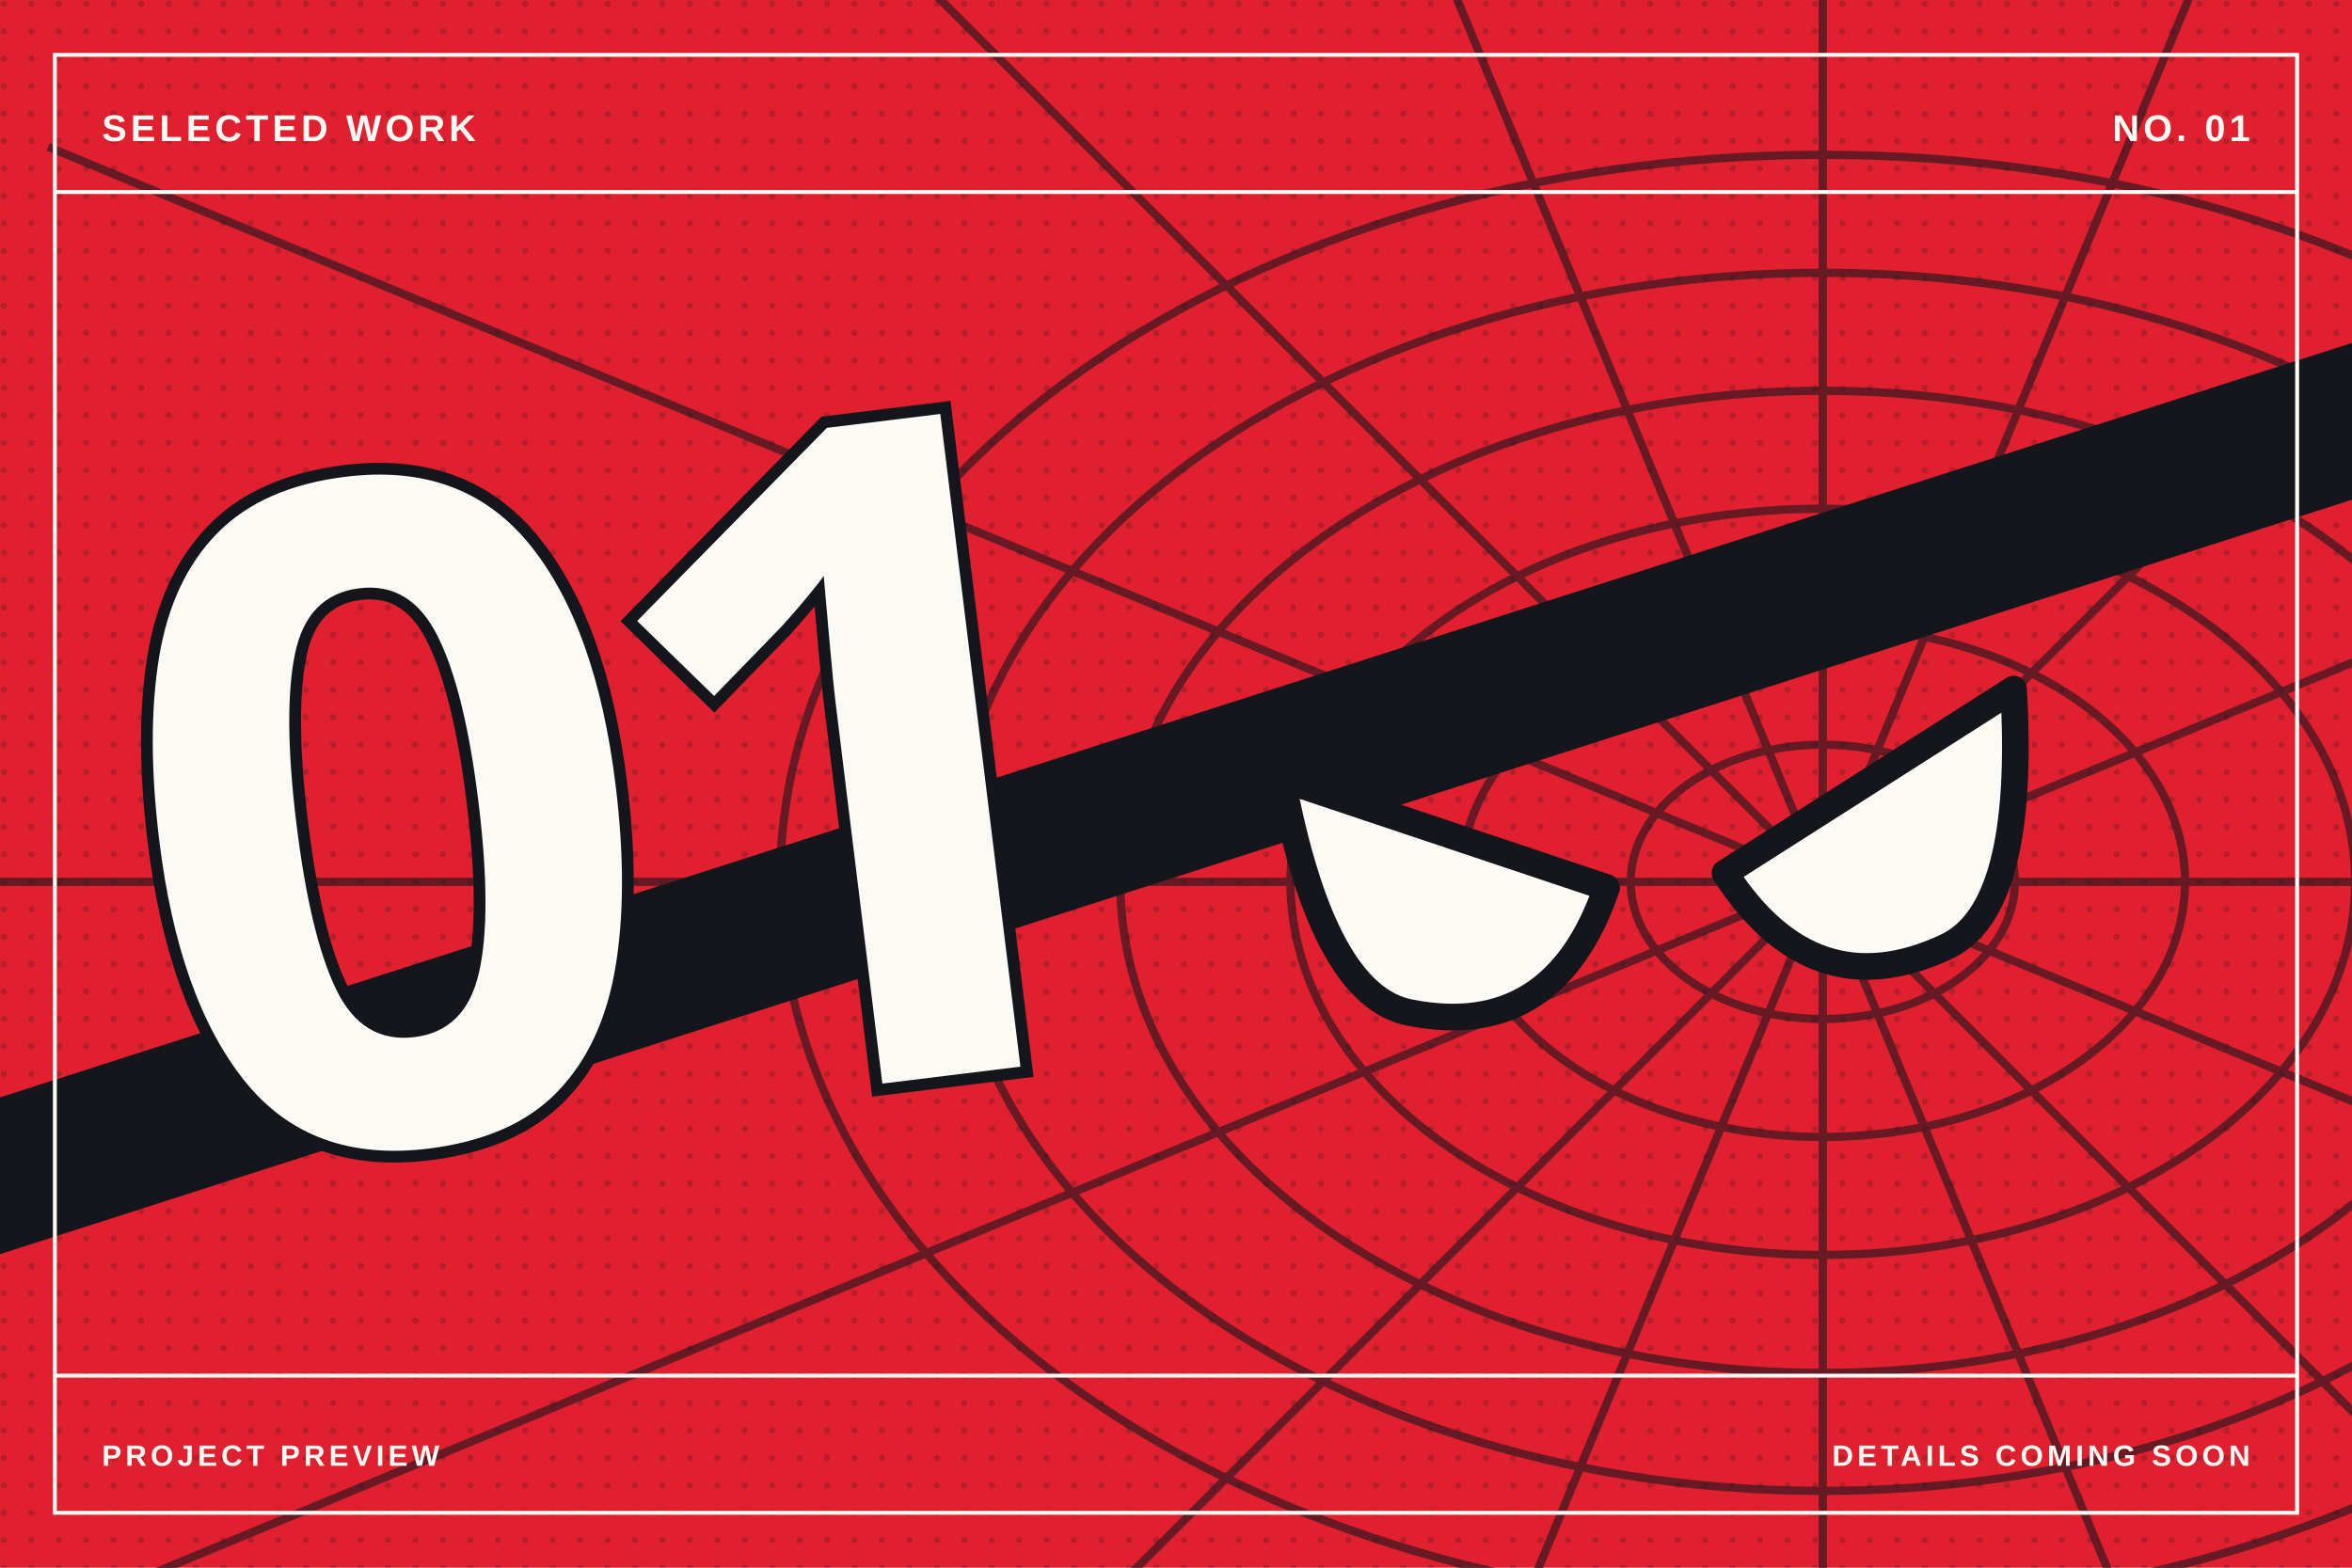
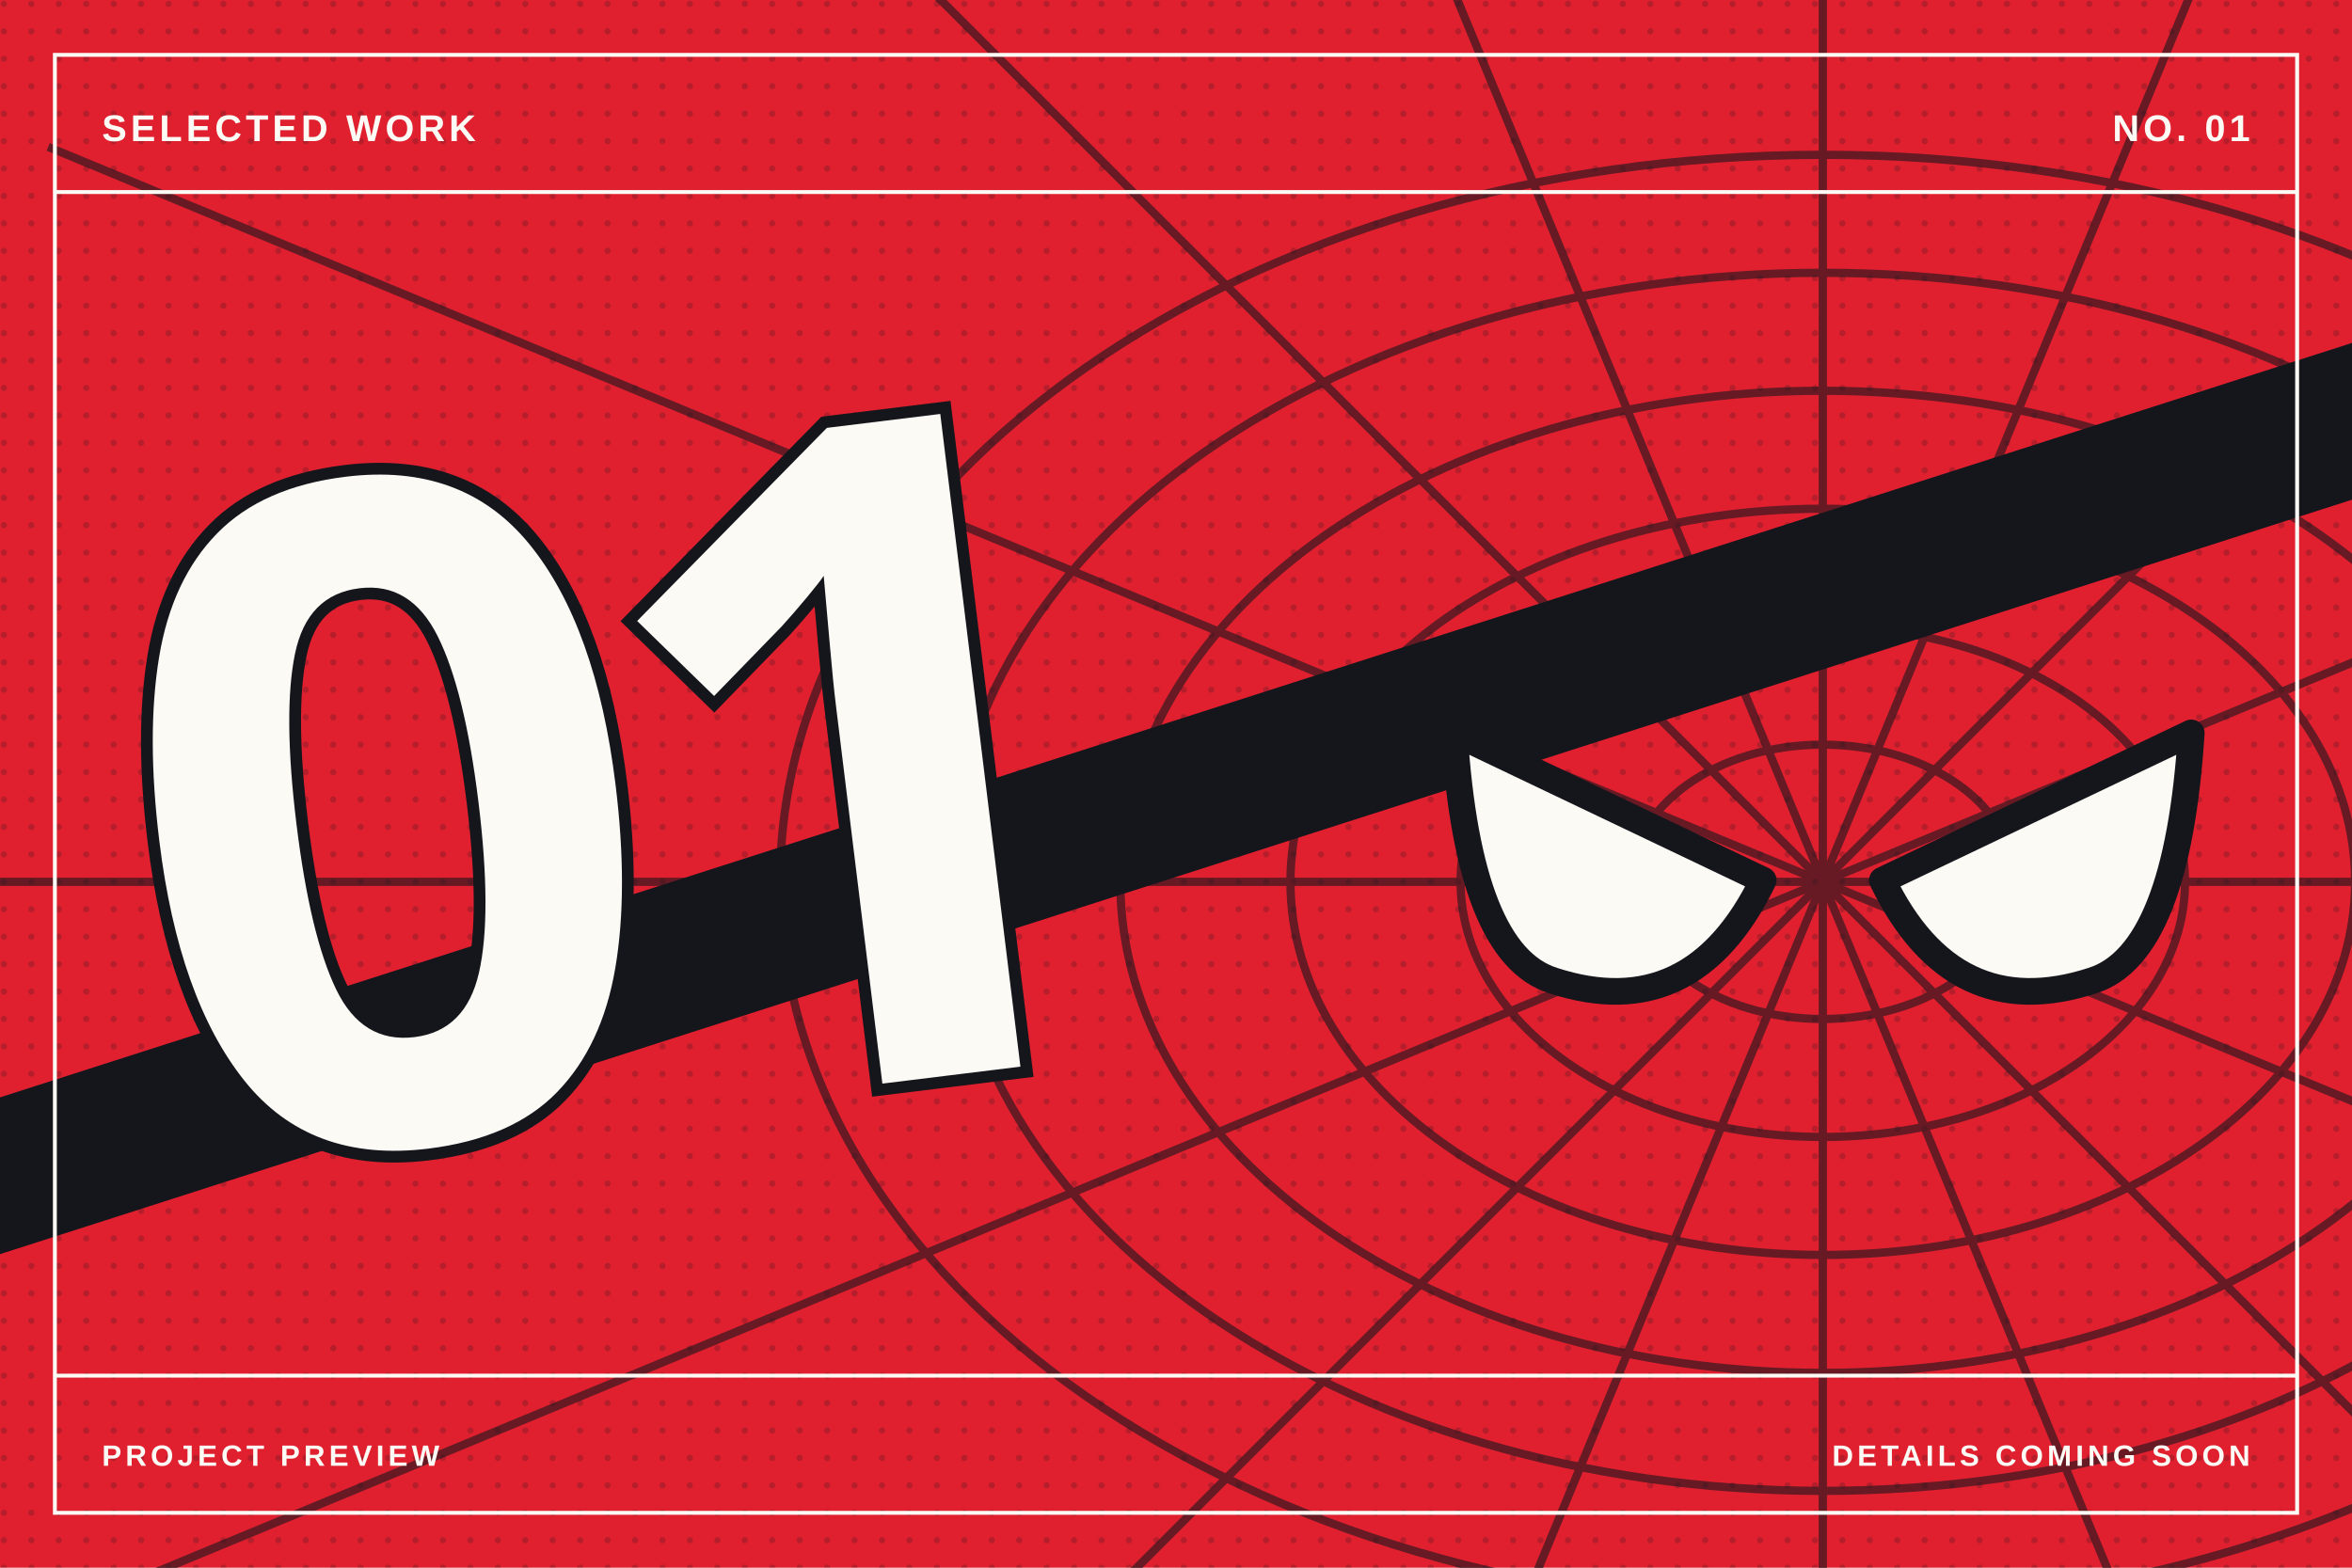
<svg xmlns="http://www.w3.org/2000/svg" width="1200" height="800" viewBox="0 0 1200 800">
  <defs>
    <pattern id="dot" width="14" height="14" patternUnits="userSpaceOnUse">
      <circle cx="2" cy="2" r="1.6" fill="#15151C" opacity=".2" />
    </pattern>
  </defs>
  <rect width="1200" height="800" fill="#E0202F" />
  <rect width="1200" height="800" fill="url(#dot)" />
  <g fill="none" stroke="#15151C" stroke-width="3" opacity=".6" transform="translate(510 170) scale(1.4)">
    <path d="M300 200 1000 200" />
    <path d="M300 200 946.716 467.878" />
    <path d="M300 200 794.975 694.975" />
    <path d="M300 200 567.878 846.716" />
    <path d="M300 200 300 900" />
    <path d="M300 200 32.122 846.716" />
    <path d="M300 200 -194.975 694.975" />
    <path d="M300 200 -346.716 467.878" />
    <path d="M300 200 -400 200" />
    <path d="M300 200 -346.716 -67.878" />
    <path d="M300 200 -194.975 -294.975" />
    <path d="M300 200 32.122 -446.716" />
    <path d="M300 200 300 -500" />
    <path d="M300 200 567.878 -446.716" />
    <path d="M300 200 794.975 -294.975" />
    <path d="M300 200 946.716 -67.878" />
    <ellipse cx="300" cy="200" rx="70" ry="50" />
    <ellipse cx="300" cy="200" rx="132" ry="93" />
    <ellipse cx="300" cy="200" rx="194" ry="136" />
    <ellipse cx="300" cy="200" rx="256" ry="179" />
    <ellipse cx="300" cy="200" rx="318" ry="222" />
    <ellipse cx="300" cy="200" rx="380" ry="265" />
  </g>
  <path d="M0 560 1200 175v80L0 640Z" fill="#15151C" />
  <text x="66" y="552" fill="#FBFAF5" stroke="#15151C" stroke-width="12" paint-order="stroke" font-family="Impact,Arial Black,sans-serif" font-weight="900" font-size="470" letter-spacing="-24" transform="rotate(-7 450 420)">01</text>
-   <g transform="translate(610 290) scale(.8) rotate(-7 300 200)">
+   <g transform="translate(690 290) scale(.8)">
    <path d="M65 105 262 199Q217 292 128 263Q74 246 65 105Z" fill="#FBFAF5" stroke="#15151C" stroke-width="17" stroke-linejoin="round" />
    <path d="m535 105-197 94q45 93 134 64 54-17 63-158Z" fill="#FBFAF5" stroke="#15151C" stroke-width="17" stroke-linejoin="round" />
  </g>
  <rect x="28" y="28" width="1144" height="744" fill="none" stroke="#FBFAF5" stroke-width="2" />
  <path d="M28 98h1144M28 702h1144" stroke="#FBFAF5" stroke-width="2" />
  <g fill="#FBFAF5" font-family="Arial,Helvetica,sans-serif" font-size="19" font-weight="700" letter-spacing="2">
    <text x="52" y="72">SELECTED WORK</text>
    <text x="1148" y="72" text-anchor="end">NO. 01</text>
    <text x="52" y="748" font-size="15">PROJECT PREVIEW</text>
    <text x="1148" y="748" text-anchor="end" font-size="15">DETAILS COMING SOON</text>
  </g>
</svg>
